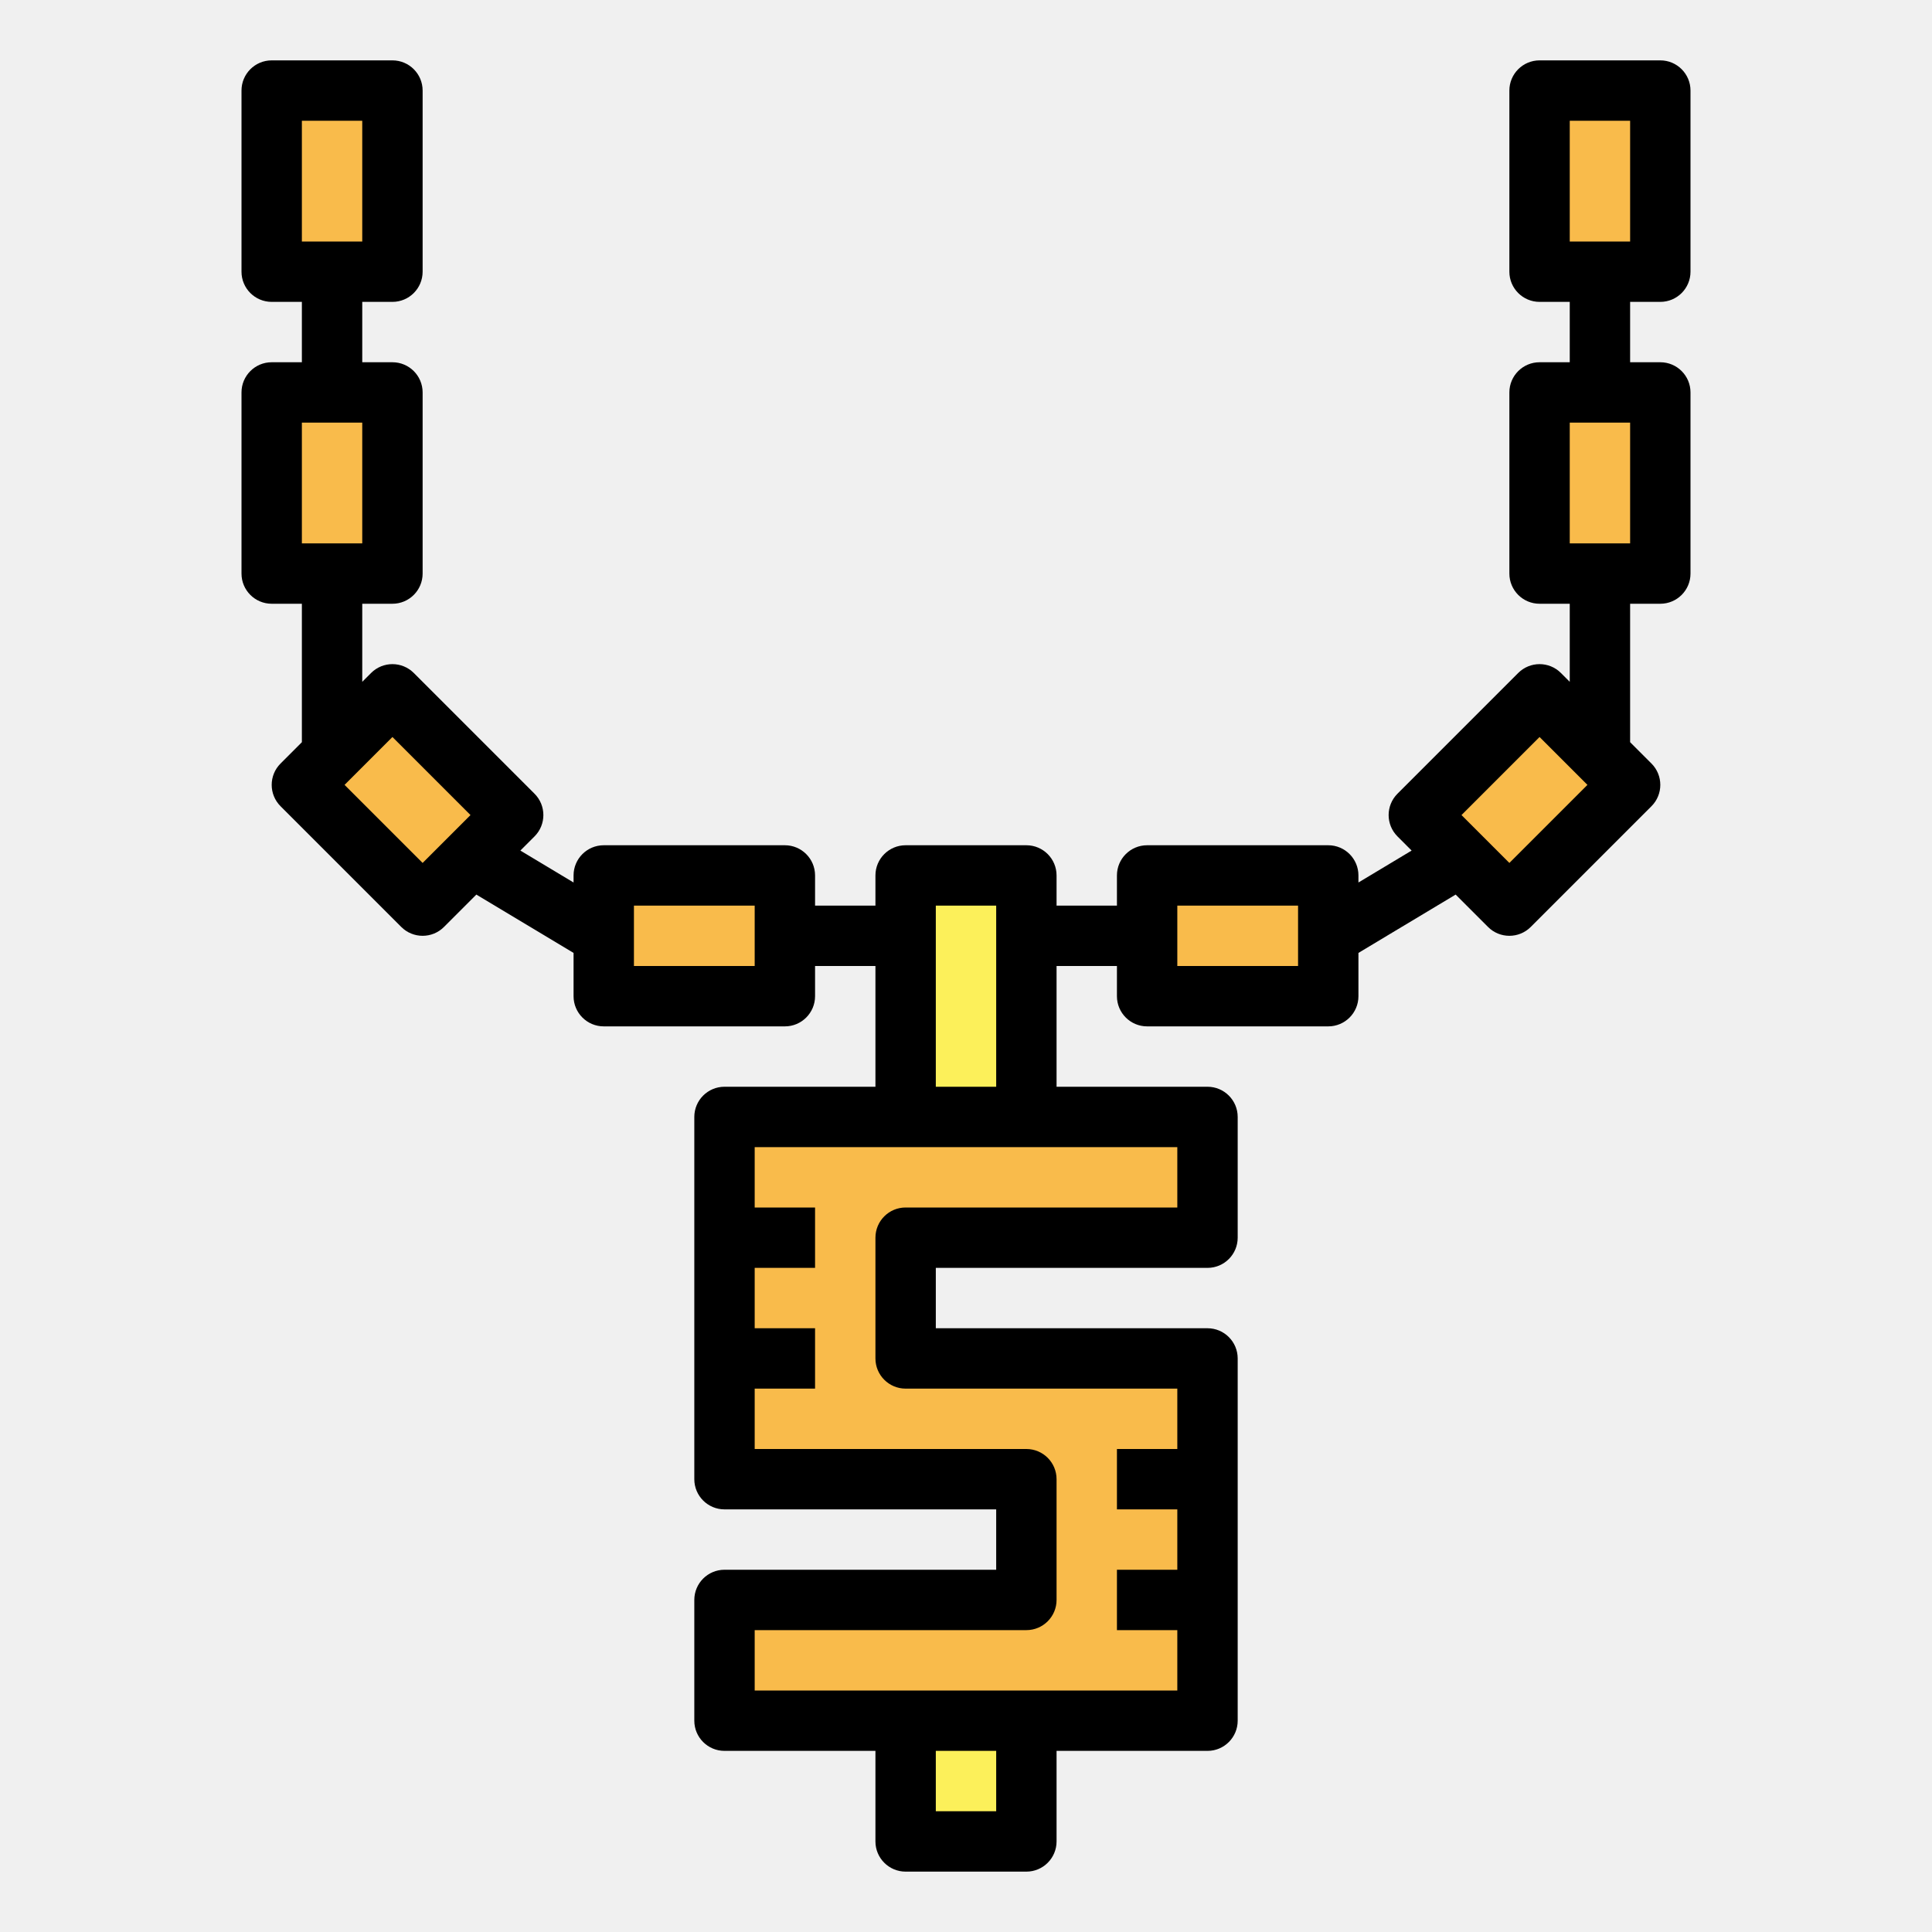
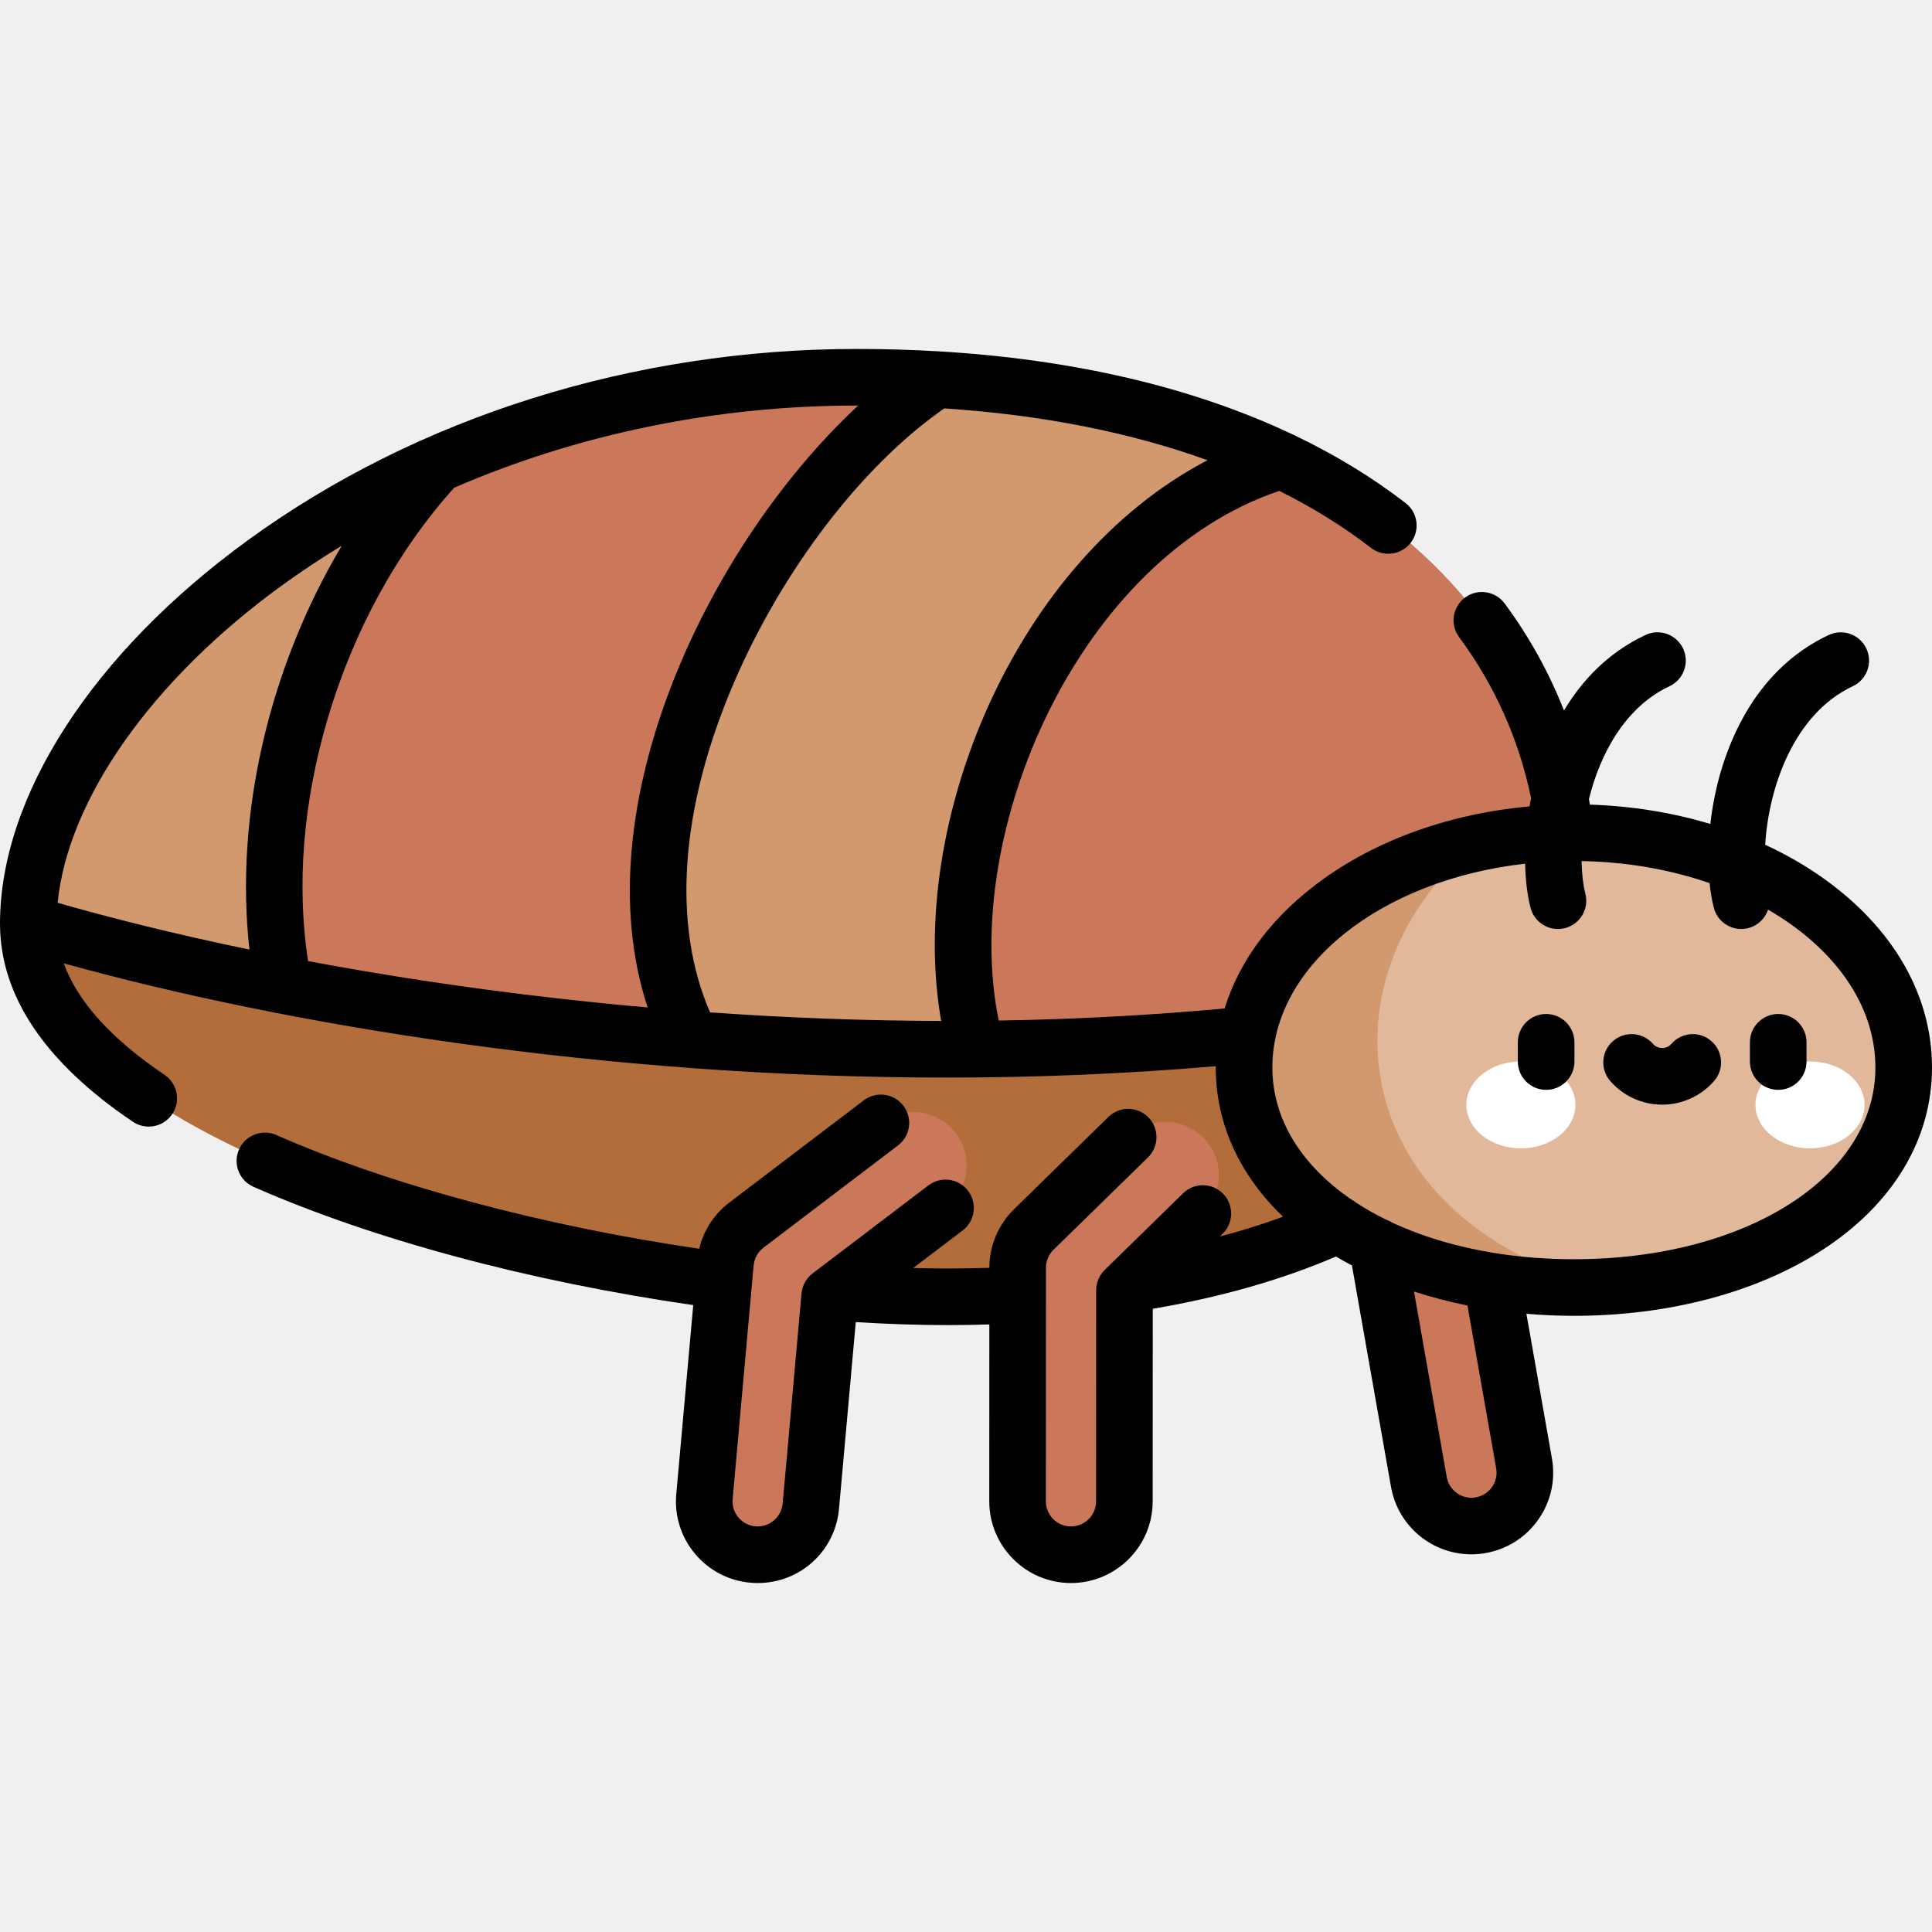
- <svg xmlns="http://www.w3.org/2000/svg" height="512" viewBox="0 0 64 64" width="512">
-   <g id="Filled_outline" data-name="Filled outline">
-     <path d="m30 29h4v8h-4z" fill="#fcf05a" />
-     <path d="m30 57h4v4h-4z" fill="#fcf05a" />
-     <g fill="#f9bb4b">
-       <path d="m30 45v-4h10v-4h-16v12h10v4h-10v4h16v-12z" />
-       <path d="m51 3h4v6h-4z" transform="matrix(-1 0 0 -1 106 12)" />
-       <path d="m51 13h4v6h-4z" transform="matrix(-1 0 0 -1 106 32)" />
-       <path d="m47.672 24.379h5.657v4.243h-5.657z" transform="matrix(.707 -.707 .707 .707 -3.947 43.471)" />
-       <path d="m38 29h6v4h-6z" transform="matrix(-1 0 0 -1 82 62)" />
-       <path d="m9 3h4v6h-4z" />
-       <path d="m9 13h4v6h-4z" />
-       <path d="m11.379 23.672h4.243v5.657h-4.243z" transform="matrix(.707 -.707 .707 .707 -14.784 17.308)" />
-       <path d="m20 29h6v4h-6z" />
-     </g>
-     <path d="m55 2h-4a1 1 0 0 0 -1 1v6a1 1 0 0 0 1 1h1v2h-1a1 1 0 0 0 -1 1v6a1 1 0 0 0 1 1h1v2.586l-.293-.293a1 1 0 0 0 -1.414 0l-4 4a1 1 0 0 0 0 1.414l.469.469-1.762 1.058v-.234a1 1 0 0 0 -1-1h-6a1 1 0 0 0 -1 1v1h-2v-1a1 1 0 0 0 -1-1h-4a1 1 0 0 0 -1 1v1h-2v-1a1 1 0 0 0 -1-1h-6a1 1 0 0 0 -1 1v.234l-1.762-1.058.469-.469a1 1 0 0 0 0-1.414l-4-4a1 1 0 0 0 -1.414 0l-.293.293v-2.586h1a1 1 0 0 0 1-1v-6a1 1 0 0 0 -1-1h-1v-2h1a1 1 0 0 0 1-1v-6a1 1 0 0 0 -1-1h-4a1 1 0 0 0 -1 1v6a1 1 0 0 0 1 1h1v2h-1a1 1 0 0 0 -1 1v6a1 1 0 0 0 1 1h1v4.586l-.707.707a1 1 0 0 0 0 1.414l4 4a1 1 0 0 0 1.414 0l1.073-1.073 3.22 1.932v1.434a1 1 0 0 0 1 1h6a1 1 0 0 0 1-1v-1h2v4h-5a1 1 0 0 0 -1 1v12a1 1 0 0 0 1 1h9v2h-9a1 1 0 0 0 -1 1v4a1 1 0 0 0 1 1h5v3a1 1 0 0 0 1 1h4a1 1 0 0 0 1-1v-3h5a1 1 0 0 0 1-1v-12a1 1 0 0 0 -1-1h-9v-2h9a1 1 0 0 0 1-1v-4a1 1 0 0 0 -1-1h-5v-4h2v1a1 1 0 0 0 1 1h6a1 1 0 0 0 1-1v-1.434l3.22-1.932 1.073 1.073a1 1 0 0 0 1.414 0l4-4a1 1 0 0 0 0-1.414l-.707-.707v-4.586h1a1 1 0 0 0 1-1v-6a1 1 0 0 0 -1-1h-1v-2h1a1 1 0 0 0 1-1v-6a1 1 0 0 0 -1-1zm-45 2h2v4h-2zm0 10h2v4h-2zm4 14.586-2.586-2.586 1.586-1.586 2.586 2.586zm11 3.414h-4v-2h4zm6-2h2v6h-2zm2 30h-2v-2h2zm6-22v2h-9a1 1 0 0 0 -1 1v4a1 1 0 0 0 1 1h9v2h-2v2h2v2h-2v2h2v2h-14v-2h9a1 1 0 0 0 1-1v-4a1 1 0 0 0 -1-1h-9v-2h2v-2h-2v-2h2v-2h-2v-2zm4-6h-4v-2h4zm7-3.414-1.586-1.586 2.586-2.586 1.586 1.586zm4-10.586h-2v-4h2zm0-10h-2v-4h2z" />
-   </g>
+ <svg xmlns="http://www.w3.org/2000/svg" id="Capa_1" enable-background="new 0 0 512 512" height="512" viewBox="0 0 512 512" width="512">
+   <path d="m389.935 404.413c-6.739.001-12.709-4.83-13.921-11.695l-12.435-70.46h-30.007c-7.816 0-14.153-6.337-14.153-14.153 0-7.817 6.337-14.153 14.153-14.153h41.882c6.867 0 12.744 4.93 13.937 11.693l14.498 82.154c1.359 7.697-3.78 15.039-11.478 16.397-.832.146-1.66.217-2.476.217z" fill="#cb775a" />
+   <path d="m415.712 235.721c0 74.971-73.652 107.946-164.505 107.946s-243.707-37.102-243.707-98.888 93.834-144.805 219.566-144.805 188.646 60.776 188.646 135.747z" fill="#b36d3a" />
+   <path d="m412.575 261.074c2.052-7.85 3.137-16.292 3.137-25.353 0-74.972-62.914-135.748-188.646-135.748s-219.566 83.021-219.566 144.806c83.266 24.959 250.805 51.465 405.075 16.295z" fill="#cb775a" />
+   <path d="m115.784 123.108c-65.928 29.064-108.284 80.16-108.284 121.671 18.666 5.595 41.576 11.265 67.613 16.304-9.11-46.654 7.92-102.313 40.671-137.975z" fill="#d2996f" />
+   <path d="m283.819 412.025c-.002 0-.003 0-.005 0-7.817-.003-14.151-6.342-14.147-14.158l.025-61.912c.002-3.807 1.536-7.452 4.258-10.114l25.031-24.477c5.589-5.464 14.549-5.364 20.014.225 5.464 5.589 5.364 14.549-.224 20.014l-20.776 20.315-.022 55.96c-.004 7.814-6.341 14.147-14.154 14.147z" fill="#cb775a" />
+   <path d="m200.801 412.027c-.424 0-.851-.02-1.282-.058-7.785-.699-13.53-7.576-12.83-15.361l5.558-61.912c.356-3.963 2.363-7.593 5.531-10.001l35.665-27.112c6.222-4.731 15.102-3.521 19.832 2.702s3.52 15.101-2.702 19.832l-30.692 23.332-5 55.691c-.661 7.353-6.835 12.886-14.08 12.887z" fill="#cb775a" />
+   <path d="m504.5 282.897c0 34.372-39.133 58.312-87.405 58.312s-87.405-23.94-87.405-58.312 39.133-62.236 87.405-62.236 87.405 27.864 87.405 62.236z" fill="#e1b89a" />
+   <path d="m391.651 223.349c-35.859 7.759-61.96 31.48-61.96 59.549 0 34.372 39.132 58.313 87.405 58.313 2.492 0 4.953-.079 7.392-.205-69.465-18.709-74.849-83.821-32.837-117.657z" fill="#d2996f" />
+   <path d="m417.506 292.807c0 6.358-6.472 11.512-14.456 11.512s-14.456-5.154-14.456-11.512 6.472-11.512 14.456-11.512c7.984.001 14.456 5.154 14.456 11.512z" fill="#fff" />
+   <path d="m465.216 292.807c0 6.358 6.472 11.512 14.456 11.512s14.456-5.154 14.456-11.512-6.472-11.512-14.456-11.512c-7.984.001-14.456 5.154-14.456 11.512z" fill="#fff" />
+   <path d="m258.778 278.013c-15.288-54.643 19.725-137.753 80.865-155.996-24.548-11.734-55.036-19.33-91.463-21.437-46.036 30.184-93.928 118.054-64.92 174.883 24.307 1.821 49.639 2.772 75.518 2.55z" fill="#d2996f" />
+   <path d="m483.25 232.78c-4.763-3.391-9.949-6.36-15.451-8.91.887-15.034 7.499-34.62 23.214-42.016 3.747-1.764 5.355-6.232 3.592-9.98-1.765-3.748-6.234-5.354-9.98-3.592-16.896 7.953-24.731 23.598-28.328 35.321-1.456 4.746-2.476 9.783-3.044 14.753-10.048-3.021-20.818-4.766-31.921-5.121-.083-.494-.156-.992-.245-1.484 3.001-12.117 9.652-24.388 21.356-29.897 3.747-1.764 5.355-6.232 3.592-9.98-1.765-3.748-6.234-5.356-9.98-3.592-10.091 4.75-16.932 12.246-21.586 20.009-3.937-10.043-9.186-19.521-15.723-28.364-2.463-3.331-7.157-4.035-10.49-1.572-3.33 2.462-4.034 7.159-1.572 10.489 9.455 12.79 15.842 27.108 19.072 42.671-.144.728-.281 1.458-.405 2.189-20.467 1.837-39.465 8.437-54.407 19.076-13.361 9.513-22.394 21.415-26.399 34.477-19.575 1.799-39.55 2.872-59.872 3.197-10.235-49.729 21.009-122.336 74.36-140.37 8.853 4.415 16.979 9.451 24.299 15.105 3.277 2.532 7.988 1.928 10.521-1.351 2.532-3.278 1.927-7.988-1.352-10.52-8.748-6.757-18.504-12.705-29.171-17.826-.323-.182-.659-.338-1.006-.471-26.293-12.429-58.069-19.865-94.041-21.94-.001 0-.002 0-.003 0-6.92-.399-13.99-.606-21.21-.606-59.098 0-116.397 17.994-161.342 50.667-41.159 29.915-65.728 67.911-65.728 101.637v.028c0 .043.002.086.003.128.065 19.008 11.911 36.619 35.22 52.346 1.286.868 2.745 1.284 4.188 1.284 2.409 0 4.775-1.159 6.224-3.306 2.317-3.434 1.411-8.095-2.022-10.412-14.127-9.532-23.063-19.436-26.716-29.556 58.852 16.313 143.369 30.277 233.94 30.277 23.488 0 47.399-.947 71.36-3.029-.001.119-.006.238-.006.358 0 14.794 6.245 28.472 17.834 39.543-5.321 1.956-10.914 3.711-16.763 5.259l.751-.735c2.962-2.896 3.016-7.644.119-10.606-2.896-2.961-7.643-3.016-10.605-.119l-20.775 20.315c-1.442 1.41-2.256 3.342-2.257 5.359l-.022 55.96c-.001 3.667-2.985 6.65-6.655 6.65-3.668-.001-6.651-2.987-6.65-6.655l.024-61.912c.001-1.778.73-3.512 2.002-4.755l25.031-24.477c2.962-2.896 3.016-7.645.119-10.606-2.897-2.96-7.644-3.016-10.606-.119l-25.032 24.476c-4.137 4.046-6.512 9.686-6.515 15.473v.037c-3.653.114-7.325.179-10.984.179-2.988 0-6.058-.046-9.188-.128l13.094-9.954c3.297-2.507 3.939-7.212 1.432-10.509-2.507-3.298-7.212-3.938-10.509-1.432l-30.693 23.332c-1.679 1.276-2.743 3.2-2.931 5.3l-5 55.692c-.305 3.397-3.208 6.058-6.609 6.058-.2 0-.402-.009-.612-.028-1.77-.159-3.372-.997-4.511-2.361s-1.678-3.089-1.52-4.86l5.559-61.913c.167-1.858 1.114-3.571 2.6-4.701l35.664-27.112c3.297-2.507 3.939-7.212 1.432-10.51-2.507-3.297-7.212-3.938-10.51-1.432l-35.664 27.113c-3.999 3.041-6.796 7.383-7.952 12.216-41.656-6.109-82.138-16.972-112.066-30.146-3.791-1.669-8.217.052-9.886 3.843s.052 8.217 3.843 9.886c31.732 13.968 72.88 25.016 116.536 31.347l-4.495 50.066c-.518 5.761 1.239 11.378 4.947 15.817 3.707 4.439 8.922 7.168 14.675 7.685.649.059 1.309.089 1.96.089 11.276-.001 20.54-8.478 21.548-19.717l4.438-49.432c8.509.522 16.702.79 24.418.79 3.656 0 7.325-.062 10.978-.171l-.018 46.868c-.005 11.939 9.705 21.656 21.653 21.661 11.935-.001 21.648-9.71 21.652-21.645l.021-51.029c17.958-3.053 34.253-7.704 48.559-13.859 1.376.821 2.783 1.615 4.226 2.375l10.35 58.653c1.83 10.368 10.789 17.892 21.304 17.892h.003c1.263 0 2.534-.112 3.779-.332 5.695-1.005 10.659-4.168 13.976-8.906s4.59-10.484 3.585-16.18l-6.763-38.326c4.133.35 8.33.542 12.584.542 25.151 0 48.553-6.208 65.893-17.479 18.707-12.157 29.011-29.322 29.011-48.33 0-19.117-10.21-36.916-28.75-50.117zm-467.97 6.464c2.696-27.329 24.883-58.978 59.263-83.97 5.172-3.76 10.522-7.31 16.026-10.652-19.243 32.254-28.454 71.527-24.464 107.021-21.683-4.487-38.81-8.949-50.825-12.399zm132.129 25.301c-24.601-2.799-46.623-6.256-65.782-9.847-3.086-20.26-1.279-42.469 5.311-64.583 6.925-23.238 18.471-44.24 33.414-60.858 32.797-14.205 69.354-21.783 106.714-21.783.123 0 .244.002.366.003-39.452 36.55-73.272 106.461-55.795 159.515-8.042-.711-16.119-1.524-24.228-2.447zm102.013 6.009c-20.122-.042-40.559-.799-61.245-2.261-10.133-23.323-7.957-54.114 6.293-87.304 12.945-30.149 34.163-57.769 55.779-72.758 25.883 1.71 49.316 6.337 69.747 13.732-51.31 26.8-79.705 96.611-70.574 148.591zm145.979 123.518c-1.019 1.456-2.544 2.428-4.297 2.737-.388.068-.781.103-1.171.103-3.224 0-5.972-2.312-6.534-5.499l-8.674-49.154c4.544 1.484 9.276 2.727 14.166 3.707l7.612 43.134c.308 1.751-.082 3.517-1.102 4.972zm21.694-60.362c-6.952 0-13.639-.515-19.987-1.48-.342-.081-.694-.133-1.05-.166-9.982-1.607-19.094-4.347-27.009-8.017-.52-.333-1.077-.609-1.668-.806-2.814-1.381-5.469-2.879-7.945-4.492-.395-.326-.819-.61-1.267-.847-13.137-8.98-20.978-21.177-20.978-35.004 0-27.168 29.049-49.766 66.985-54.01.09 4.246.556 8.229 1.433 11.664.865 3.391 3.915 5.646 7.261 5.646.614 0 1.239-.076 1.861-.235 4.014-1.025 6.436-5.109 5.411-9.123-.609-2.384-.955-5.344-1.006-8.643 12.175.211 23.677 2.292 33.922 5.845.242 2.315.61 4.507 1.121 6.509.865 3.391 3.915 5.646 7.261 5.646.614 0 1.239-.076 1.861-.235 2.563-.654 4.472-2.559 5.254-4.893 17.378 10.049 28.445 25.067 28.445 41.828 0 28.968-34.352 50.813-79.905 50.813zm-7.353-64.991c-4.143 0-7.5 3.358-7.5 7.5v5.105c0 4.142 3.357 7.5 7.5 7.5s7.5-3.358 7.5-7.5v-5.105c0-4.142-3.357-7.5-7.5-7.5zm61.505 0c-4.143 0-7.5 3.358-7.5 7.5v5.105c0 4.142 3.357 7.5 7.5 7.5 4.142 0 7.5-3.358 7.5-7.5v-5.105c0-4.142-3.357-7.5-7.5-7.5zm-17.719 7.176c-3.124-2.72-7.86-2.396-10.582.729-.364.418-1.168 1.12-2.452 1.12s-2.089-.703-2.453-1.122c-2.723-3.123-7.46-3.448-10.582-.726-3.123 2.722-3.447 7.459-.727 10.582 3.471 3.982 8.487 6.266 13.762 6.266 5.276 0 10.293-2.284 13.763-6.268 2.721-3.123 2.394-7.861-.729-10.581z" />
</svg>
